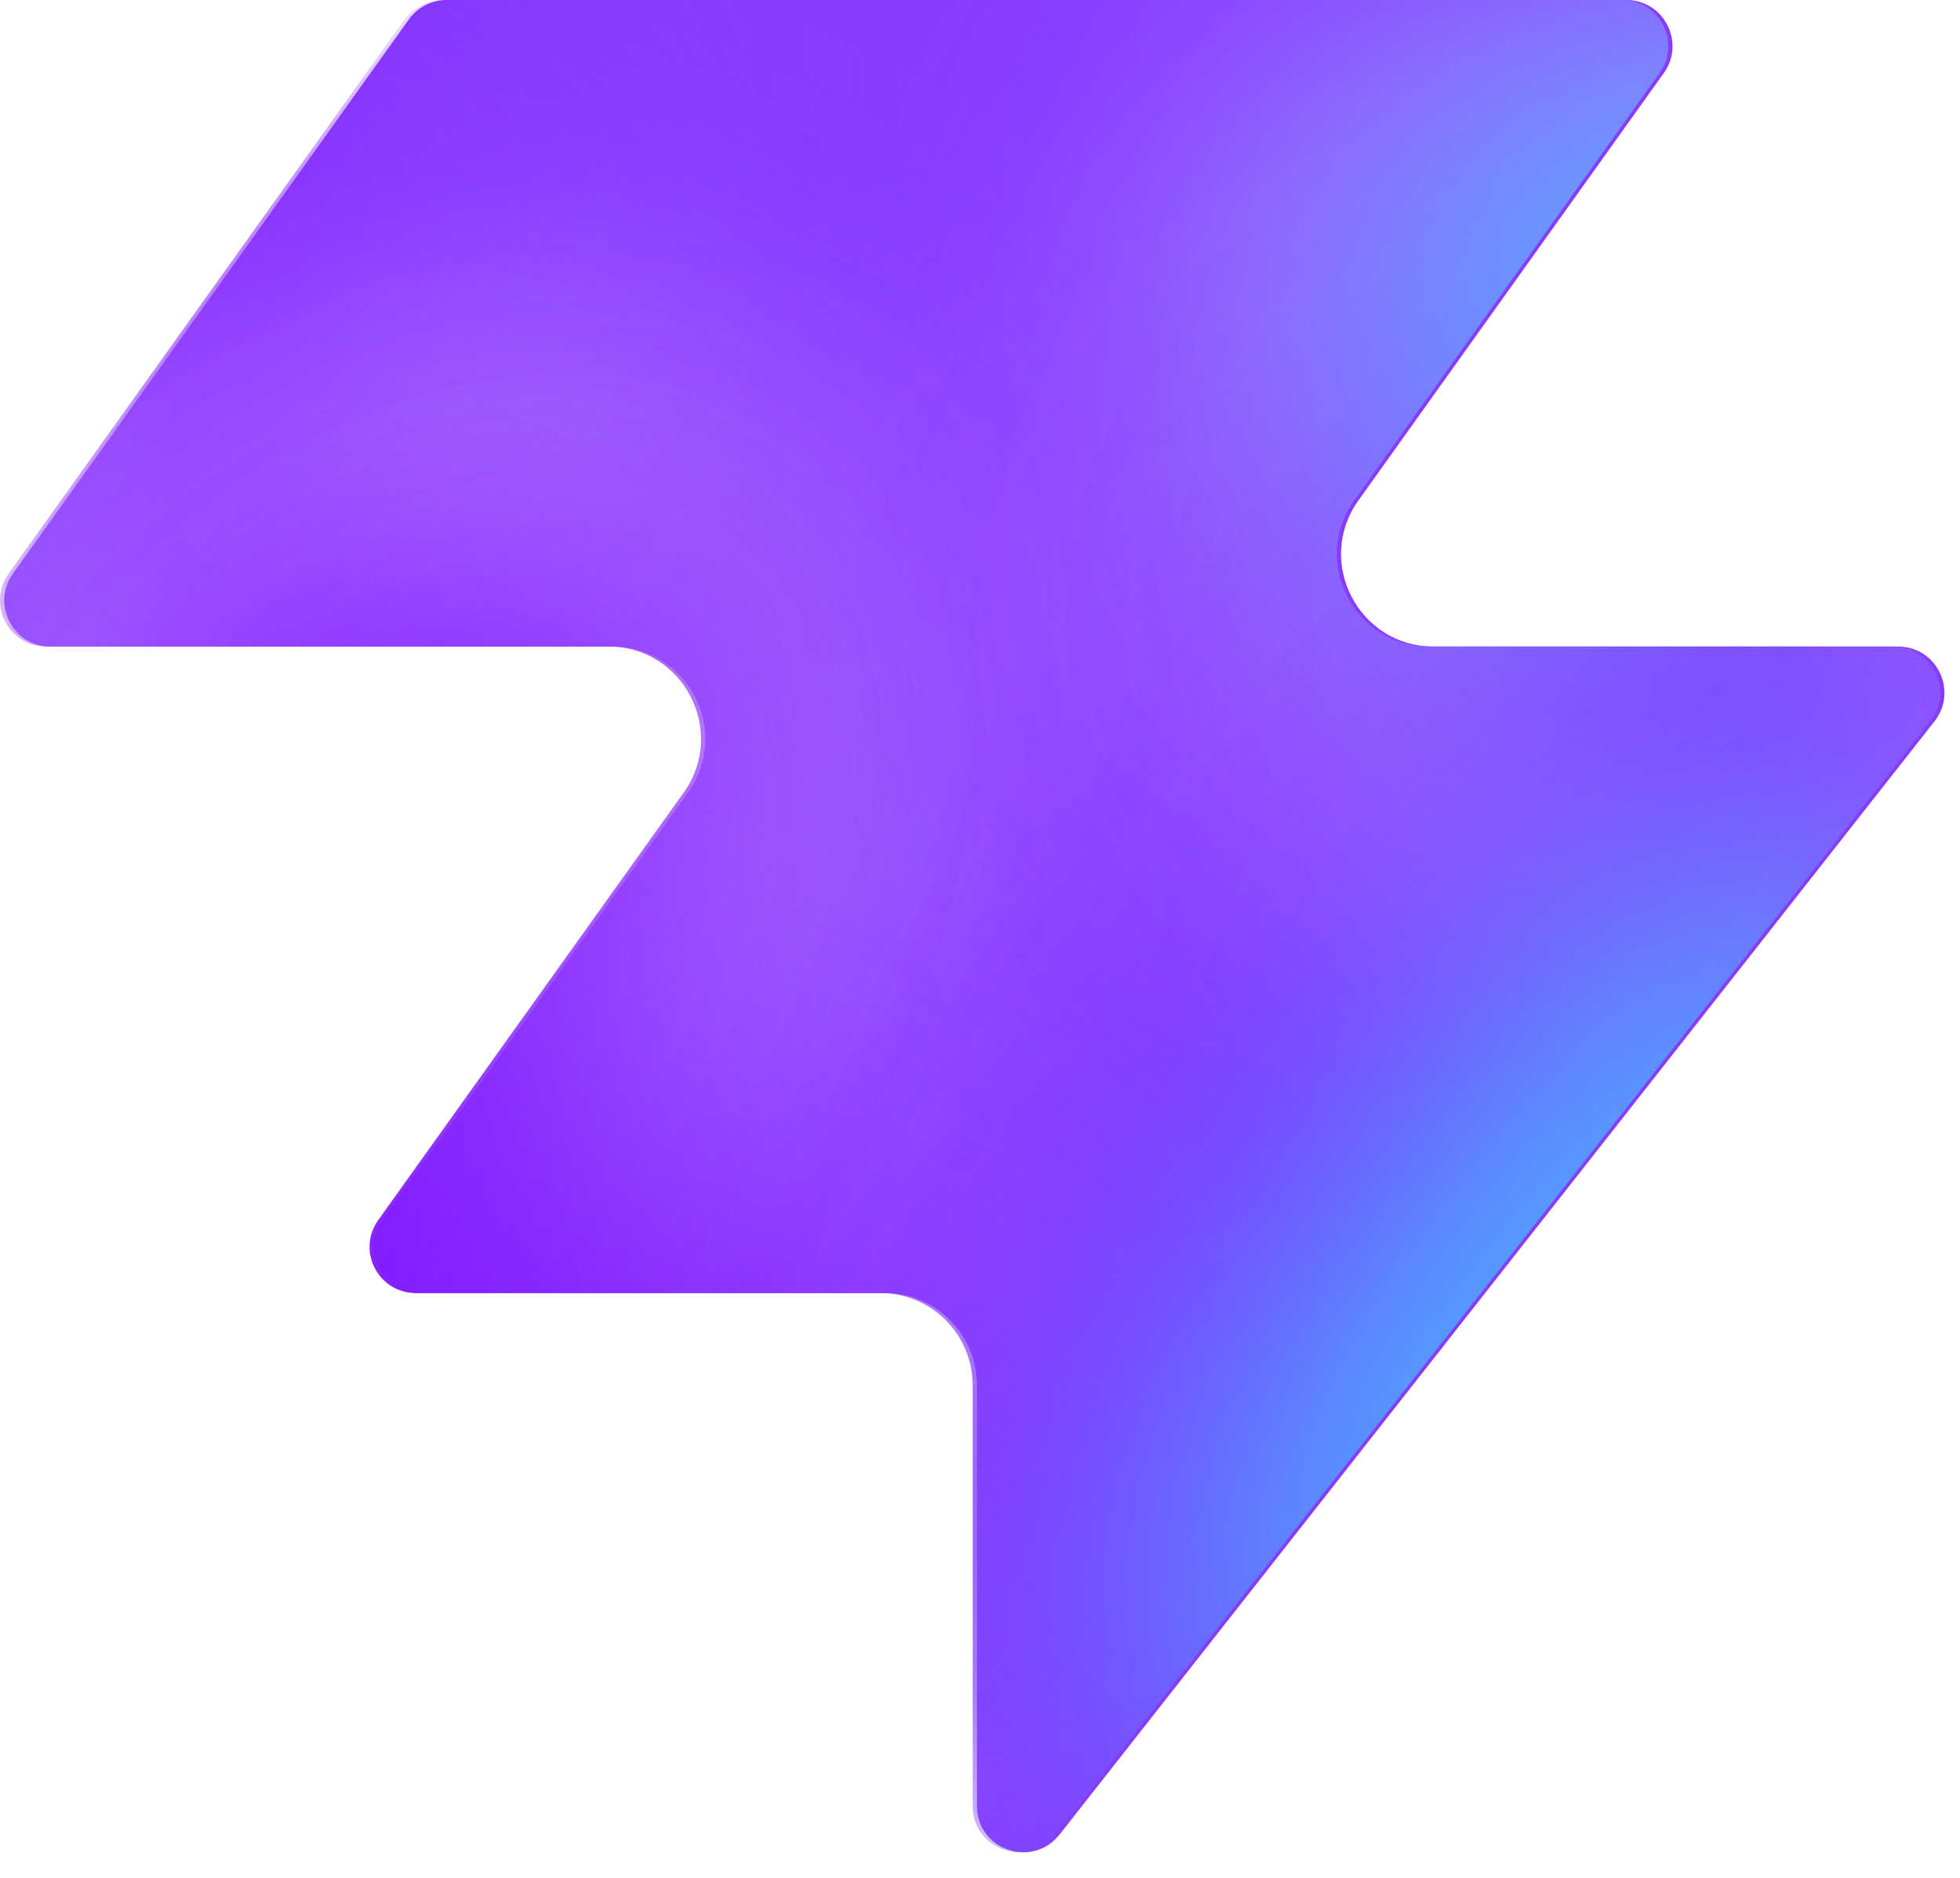
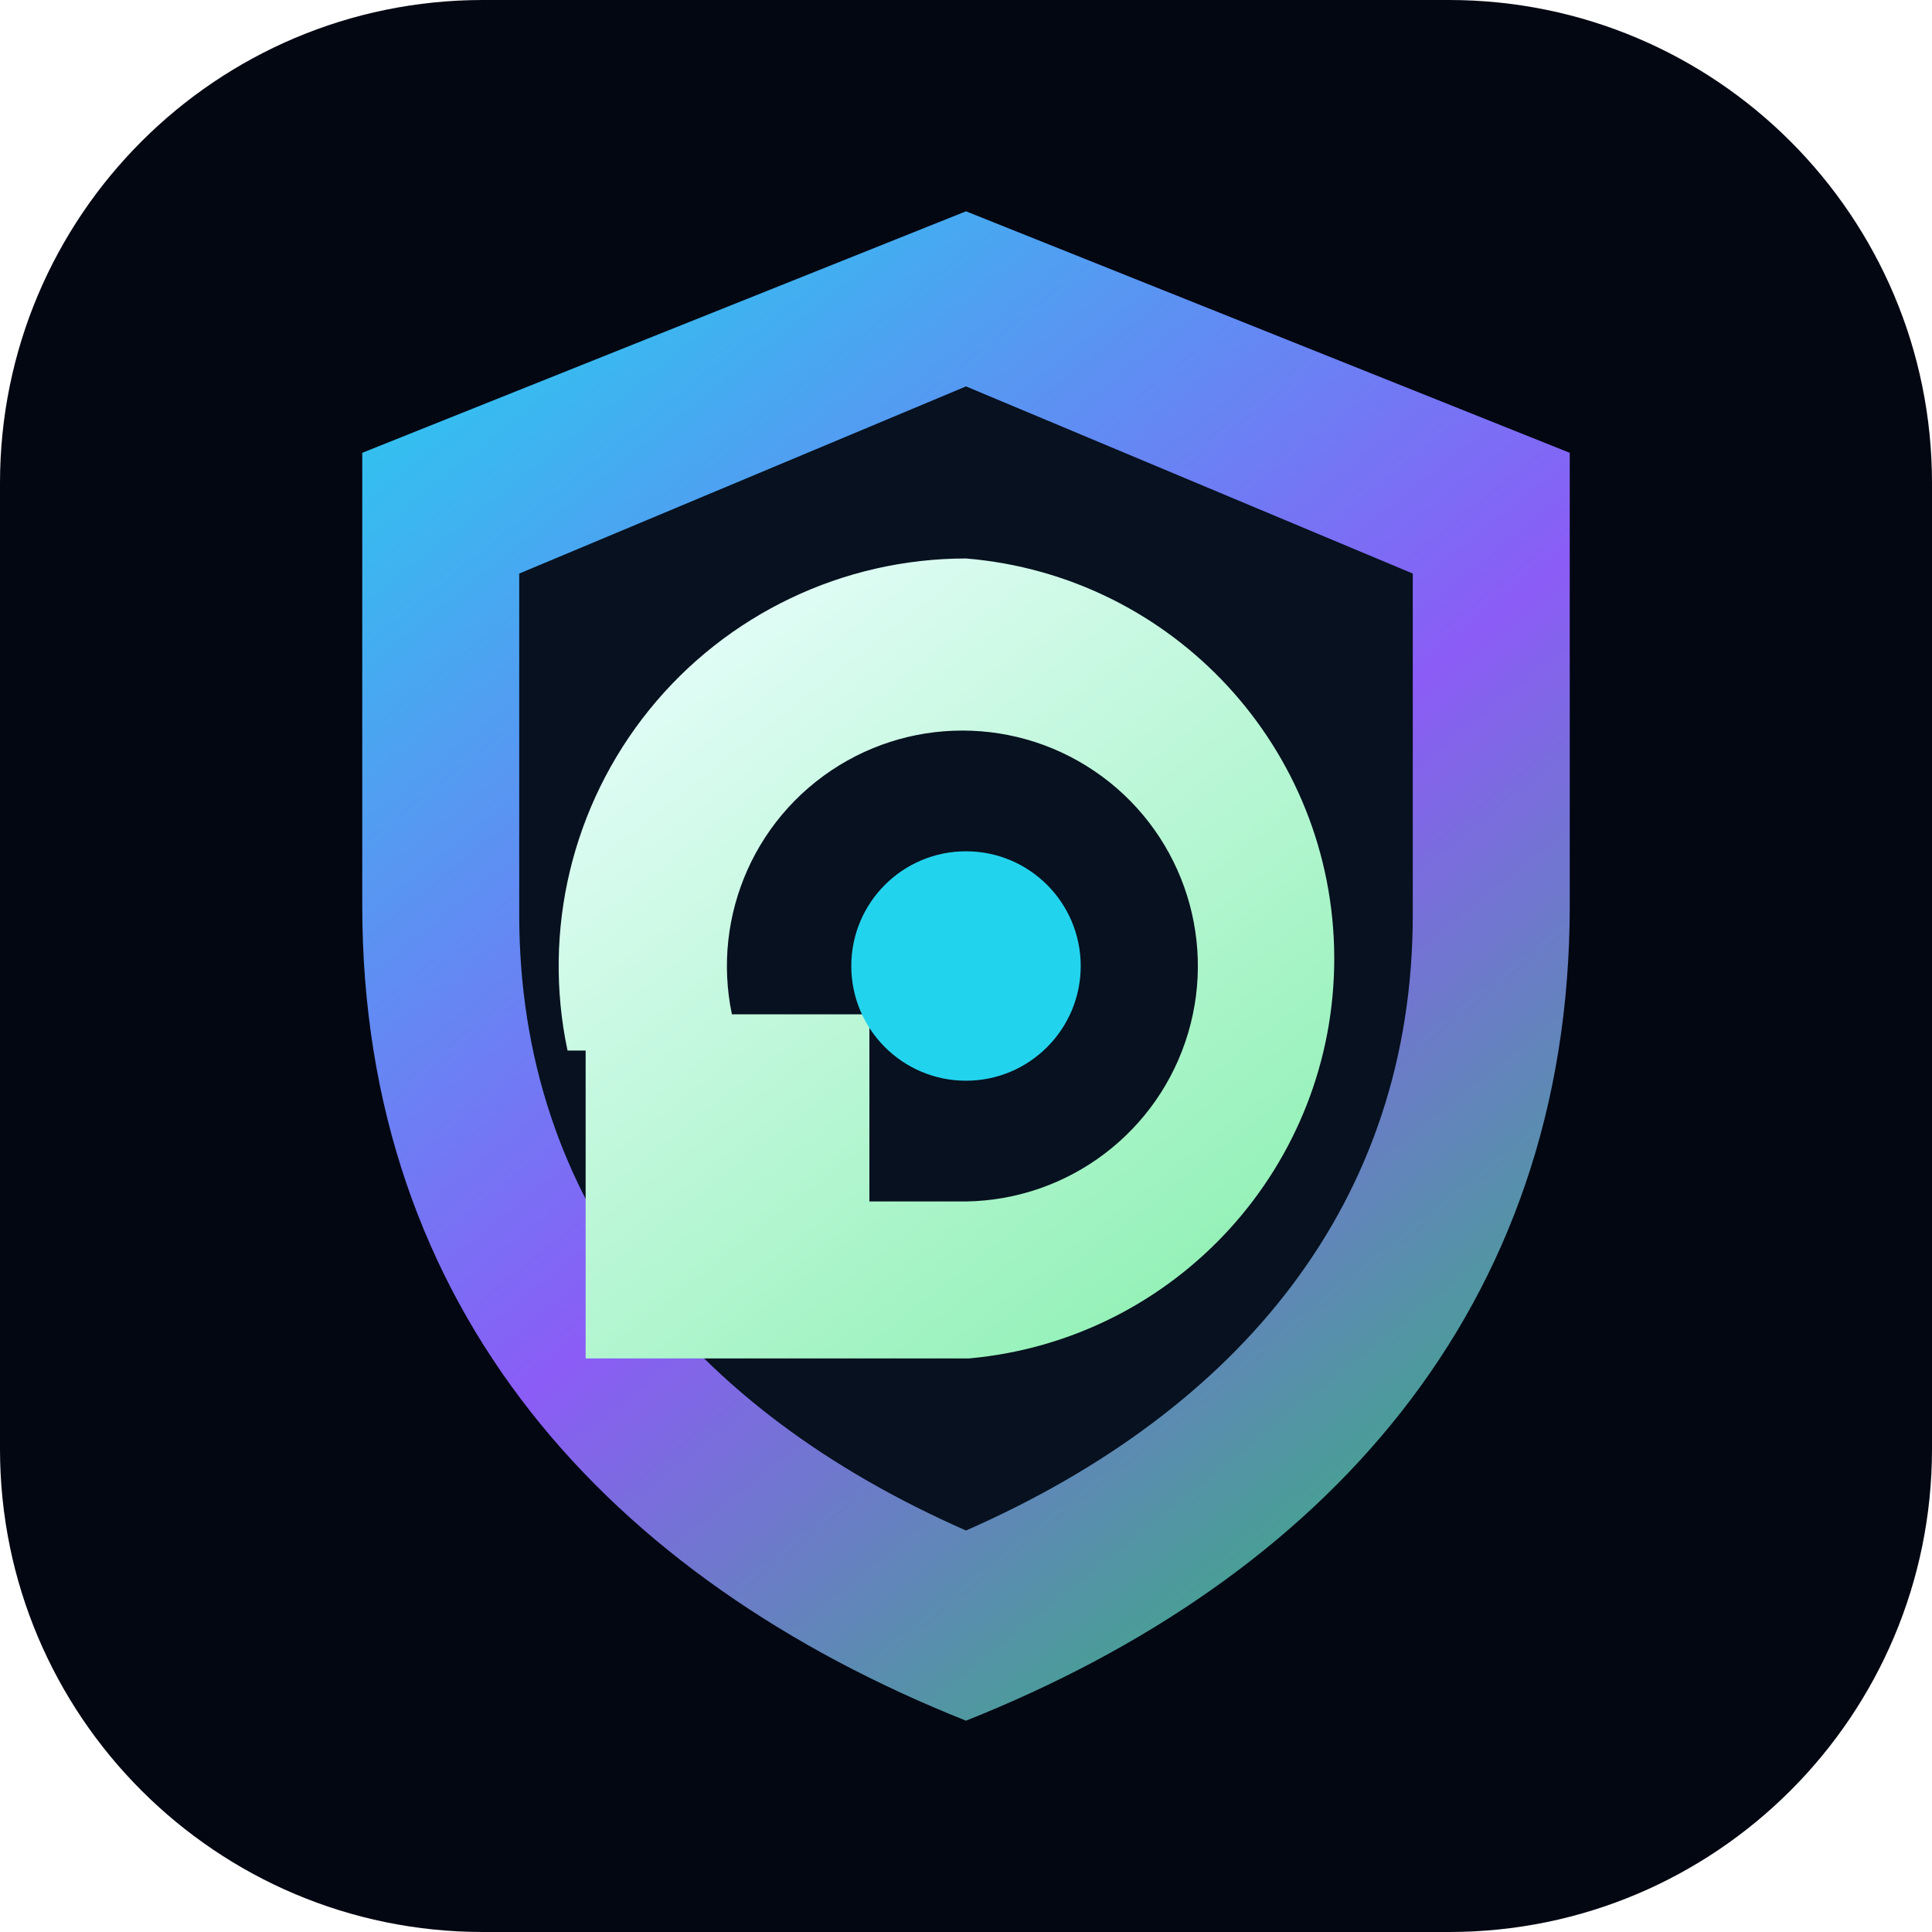
- <svg xmlns="http://www.w3.org/2000/svg" width="48" height="46" fill="none" viewBox="0 0 48 46">
-   <path fill="#863bff" d="M25.946 44.938c-.664.845-2.021.375-2.021-.698V33.937a2.26 2.26 0 0 0-2.262-2.262H10.287c-.92 0-1.456-1.04-.92-1.788l7.48-10.471c1.07-1.497 0-3.578-1.842-3.578H1.237c-.92 0-1.456-1.04-.92-1.788L10.013.474c.214-.297.556-.474.92-.474h28.894c.92 0 1.456 1.04.92 1.788l-7.48 10.471c-1.07 1.498 0 3.579 1.842 3.579h11.377c.943 0 1.473 1.088.89 1.83L25.947 44.94z" style="fill:#863bff;fill:color(display-p3 .525 .23 1);fill-opacity:1" />
-   <mask id="a" width="48" height="46" x="0" y="0" maskUnits="userSpaceOnUse" style="mask-type:alpha">
-     <path fill="#000" d="M25.842 44.938c-.664.844-2.021.375-2.021-.698V33.937a2.26 2.26 0 0 0-2.262-2.262H10.183c-.92 0-1.456-1.04-.92-1.788l7.48-10.471c1.07-1.498 0-3.579-1.842-3.579H1.133c-.92 0-1.456-1.04-.92-1.787L9.91.473c.214-.297.556-.474.92-.474h28.894c.92 0 1.456 1.04.92 1.788l-7.48 10.471c-1.07 1.498 0 3.578 1.842 3.578h11.377c.943 0 1.473 1.088.89 1.832L25.843 44.94z" style="fill:#000;fill-opacity:1" />
-   </mask>
-   <g mask="url(#a)">
-     <g filter="url(#b)">
-       <ellipse cx="5.508" cy="14.704" fill="#ede6ff" rx="5.508" ry="14.704" style="fill:#ede6ff;fill:color(display-p3 .927 .903 1);fill-opacity:1" transform="matrix(.00324 1 1 -.00324 -4.47 31.516)" />
-     </g>
-     <g filter="url(#c)">
-       <ellipse cx="10.399" cy="29.851" fill="#ede6ff" rx="10.399" ry="29.851" style="fill:#ede6ff;fill:color(display-p3 .927 .903 1);fill-opacity:1" transform="matrix(.00324 1 1 -.00324 -39.328 7.883)" />
-     </g>
-     <g filter="url(#d)">
-       <ellipse cx="5.508" cy="30.487" fill="#7e14ff" rx="5.508" ry="30.487" style="fill:#7e14ff;fill:color(display-p3 .492 .077 1);fill-opacity:1" transform="rotate(89.814 -25.913 -14.639)scale(1 -1)" />
-     </g>
-     <g filter="url(#e)">
-       <ellipse cx="5.508" cy="30.599" fill="#7e14ff" rx="5.508" ry="30.599" style="fill:#7e14ff;fill:color(display-p3 .492 .077 1);fill-opacity:1" transform="rotate(89.814 -32.644 -3.334)scale(1 -1)" />
-     </g>
-     <g filter="url(#f)">
-       <ellipse cx="5.508" cy="30.599" fill="#7e14ff" rx="5.508" ry="30.599" style="fill:#7e14ff;fill:color(display-p3 .492 .077 1);fill-opacity:1" transform="matrix(.00324 1 1 -.00324 -34.34 30.47)" />
-     </g>
-     <g filter="url(#g)">
-       <ellipse cx="14.072" cy="22.078" fill="#ede6ff" rx="14.072" ry="22.078" style="fill:#ede6ff;fill:color(display-p3 .927 .903 1);fill-opacity:1" transform="rotate(93.35 24.506 48.493)scale(-1 1)" />
-     </g>
-     <g filter="url(#h)">
-       <ellipse cx="3.47" cy="21.501" fill="#7e14ff" rx="3.47" ry="21.501" style="fill:#7e14ff;fill:color(display-p3 .492 .077 1);fill-opacity:1" transform="rotate(89.009 28.708 47.59)scale(-1 1)" />
-     </g>
-     <g filter="url(#i)">
-       <ellipse cx="3.47" cy="21.501" fill="#7e14ff" rx="3.47" ry="21.501" style="fill:#7e14ff;fill:color(display-p3 .492 .077 1);fill-opacity:1" transform="rotate(89.009 28.708 47.59)scale(-1 1)" />
-     </g>
-     <g filter="url(#j)">
-       <ellipse cx=".387" cy="8.972" fill="#7e14ff" rx="4.407" ry="29.108" style="fill:#7e14ff;fill:color(display-p3 .492 .077 1);fill-opacity:1" transform="rotate(39.51 .387 8.972)" />
-     </g>
-     <g filter="url(#k)">
-       <ellipse cx="47.523" cy="-6.092" fill="#7e14ff" rx="4.407" ry="29.108" style="fill:#7e14ff;fill:color(display-p3 .492 .077 1);fill-opacity:1" transform="rotate(37.892 47.523 -6.092)" />
-     </g>
-     <g filter="url(#l)">
-       <ellipse cx="41.412" cy="6.333" fill="#47bfff" rx="5.971" ry="9.665" style="fill:#47bfff;fill:color(display-p3 .28 .748 1);fill-opacity:1" transform="rotate(37.892 41.412 6.333)" />
-     </g>
-     <g filter="url(#m)">
-       <ellipse cx="-1.879" cy="38.332" fill="#7e14ff" rx="4.407" ry="29.108" style="fill:#7e14ff;fill:color(display-p3 .492 .077 1);fill-opacity:1" transform="rotate(37.892 -1.88 38.332)" />
-     </g>
-     <g filter="url(#n)">
-       <ellipse cx="-1.879" cy="38.332" fill="#7e14ff" rx="4.407" ry="29.108" style="fill:#7e14ff;fill:color(display-p3 .492 .077 1);fill-opacity:1" transform="rotate(37.892 -1.88 38.332)" />
-     </g>
-     <g filter="url(#o)">
-       <ellipse cx="35.651" cy="29.907" fill="#7e14ff" rx="4.407" ry="29.108" style="fill:#7e14ff;fill:color(display-p3 .492 .077 1);fill-opacity:1" transform="rotate(37.892 35.651 29.907)" />
-     </g>
-     <g filter="url(#p)">
-       <ellipse cx="38.418" cy="32.4" fill="#47bfff" rx="5.971" ry="15.297" style="fill:#47bfff;fill:color(display-p3 .28 .748 1);fill-opacity:1" transform="rotate(37.892 38.418 32.4)" />
-     </g>
-   </g>
+ <svg xmlns="http://www.w3.org/2000/svg" viewBox="0 0 64 64" role="img" aria-label="GovMind DAO Shield">
  <defs>
-     <filter id="b" width="60.045" height="41.654" x="-19.77" y="16.149" color-interpolation-filters="sRGB" filterUnits="userSpaceOnUse">
-       <feFlood flood-opacity="0" result="BackgroundImageFix" />
-       <feBlend in="SourceGraphic" in2="BackgroundImageFix" result="shape" />
-       <feGaussianBlur result="effect1_foregroundBlur_2002_17158" stdDeviation="7.659" />
-     </filter>
-     <filter id="c" width="90.34" height="51.437" x="-54.613" y="-7.533" color-interpolation-filters="sRGB" filterUnits="userSpaceOnUse">
-       <feFlood flood-opacity="0" result="BackgroundImageFix" />
-       <feBlend in="SourceGraphic" in2="BackgroundImageFix" result="shape" />
-       <feGaussianBlur result="effect1_foregroundBlur_2002_17158" stdDeviation="7.659" />
-     </filter>
-     <filter id="d" width="79.355" height="29.4" x="-49.64" y="2.03" color-interpolation-filters="sRGB" filterUnits="userSpaceOnUse">
-       <feFlood flood-opacity="0" result="BackgroundImageFix" />
-       <feBlend in="SourceGraphic" in2="BackgroundImageFix" result="shape" />
-       <feGaussianBlur result="effect1_foregroundBlur_2002_17158" stdDeviation="4.596" />
-     </filter>
-     <filter id="e" width="79.579" height="29.4" x="-45.045" y="20.029" color-interpolation-filters="sRGB" filterUnits="userSpaceOnUse">
-       <feFlood flood-opacity="0" result="BackgroundImageFix" />
-       <feBlend in="SourceGraphic" in2="BackgroundImageFix" result="shape" />
-       <feGaussianBlur result="effect1_foregroundBlur_2002_17158" stdDeviation="4.596" />
-     </filter>
-     <filter id="f" width="79.579" height="29.4" x="-43.513" y="21.178" color-interpolation-filters="sRGB" filterUnits="userSpaceOnUse">
-       <feFlood flood-opacity="0" result="BackgroundImageFix" />
-       <feBlend in="SourceGraphic" in2="BackgroundImageFix" result="shape" />
-       <feGaussianBlur result="effect1_foregroundBlur_2002_17158" stdDeviation="4.596" />
-     </filter>
-     <filter id="g" width="74.749" height="58.852" x="15.756" y="-17.901" color-interpolation-filters="sRGB" filterUnits="userSpaceOnUse">
-       <feFlood flood-opacity="0" result="BackgroundImageFix" />
-       <feBlend in="SourceGraphic" in2="BackgroundImageFix" result="shape" />
-       <feGaussianBlur result="effect1_foregroundBlur_2002_17158" stdDeviation="7.659" />
-     </filter>
-     <filter id="h" width="61.377" height="25.362" x="23.548" y="2.284" color-interpolation-filters="sRGB" filterUnits="userSpaceOnUse">
-       <feFlood flood-opacity="0" result="BackgroundImageFix" />
-       <feBlend in="SourceGraphic" in2="BackgroundImageFix" result="shape" />
-       <feGaussianBlur result="effect1_foregroundBlur_2002_17158" stdDeviation="4.596" />
-     </filter>
-     <filter id="i" width="61.377" height="25.362" x="23.548" y="2.284" color-interpolation-filters="sRGB" filterUnits="userSpaceOnUse">
-       <feFlood flood-opacity="0" result="BackgroundImageFix" />
-       <feBlend in="SourceGraphic" in2="BackgroundImageFix" result="shape" />
-       <feGaussianBlur result="effect1_foregroundBlur_2002_17158" stdDeviation="4.596" />
-     </filter>
-     <filter id="j" width="56.045" height="63.649" x="-27.636" y="-22.853" color-interpolation-filters="sRGB" filterUnits="userSpaceOnUse">
-       <feFlood flood-opacity="0" result="BackgroundImageFix" />
-       <feBlend in="SourceGraphic" in2="BackgroundImageFix" result="shape" />
-       <feGaussianBlur result="effect1_foregroundBlur_2002_17158" stdDeviation="4.596" />
-     </filter>
-     <filter id="k" width="54.814" height="64.646" x="20.116" y="-38.415" color-interpolation-filters="sRGB" filterUnits="userSpaceOnUse">
-       <feFlood flood-opacity="0" result="BackgroundImageFix" />
-       <feBlend in="SourceGraphic" in2="BackgroundImageFix" result="shape" />
-       <feGaussianBlur result="effect1_foregroundBlur_2002_17158" stdDeviation="4.596" />
-     </filter>
-     <filter id="l" width="33.541" height="35.313" x="24.641" y="-11.323" color-interpolation-filters="sRGB" filterUnits="userSpaceOnUse">
-       <feFlood flood-opacity="0" result="BackgroundImageFix" />
-       <feBlend in="SourceGraphic" in2="BackgroundImageFix" result="shape" />
-       <feGaussianBlur result="effect1_foregroundBlur_2002_17158" stdDeviation="4.596" />
-     </filter>
-     <filter id="m" width="54.814" height="64.646" x="-29.286" y="6.009" color-interpolation-filters="sRGB" filterUnits="userSpaceOnUse">
-       <feFlood flood-opacity="0" result="BackgroundImageFix" />
-       <feBlend in="SourceGraphic" in2="BackgroundImageFix" result="shape" />
-       <feGaussianBlur result="effect1_foregroundBlur_2002_17158" stdDeviation="4.596" />
-     </filter>
-     <filter id="n" width="54.814" height="64.646" x="-29.286" y="6.009" color-interpolation-filters="sRGB" filterUnits="userSpaceOnUse">
-       <feFlood flood-opacity="0" result="BackgroundImageFix" />
-       <feBlend in="SourceGraphic" in2="BackgroundImageFix" result="shape" />
-       <feGaussianBlur result="effect1_foregroundBlur_2002_17158" stdDeviation="4.596" />
-     </filter>
-     <filter id="o" width="54.814" height="64.646" x="8.244" y="-2.416" color-interpolation-filters="sRGB" filterUnits="userSpaceOnUse">
-       <feFlood flood-opacity="0" result="BackgroundImageFix" />
-       <feBlend in="SourceGraphic" in2="BackgroundImageFix" result="shape" />
-       <feGaussianBlur result="effect1_foregroundBlur_2002_17158" stdDeviation="4.596" />
-     </filter>
-     <filter id="p" width="39.409" height="43.623" x="18.713" y="10.588" color-interpolation-filters="sRGB" filterUnits="userSpaceOnUse">
-       <feFlood flood-opacity="0" result="BackgroundImageFix" />
-       <feBlend in="SourceGraphic" in2="BackgroundImageFix" result="shape" />
-       <feGaussianBlur result="effect1_foregroundBlur_2002_17158" stdDeviation="4.596" />
-     </filter>
+     <linearGradient id="shield" x1="12" x2="52" y1="8" y2="58" gradientUnits="userSpaceOnUse">
+       <stop stop-color="#22d3ee" />
+       <stop offset="0.52" stop-color="#8b5cf6" />
+       <stop offset="1" stop-color="#22c55e" />
+     </linearGradient>
+     <linearGradient id="core" x1="21" x2="43" y1="18" y2="46" gradientUnits="userSpaceOnUse">
+       <stop stop-color="#ecfeff" />
+       <stop offset="1" stop-color="#86efac" />
+     </linearGradient>
  </defs>
+   <rect width="64" height="64" rx="16" fill="#030712" />
+   <path fill="url(#shield)" d="M32 7 52 15v15c0 13.4-8.2 22.3-20 27-11.8-4.7-20-13.6-20-27V15l20-8Z" />
+   <path fill="#07111f" d="M32 12.8 46.8 19v11.3c0 9.5-5.7 16.4-14.8 20.4-9.1-4-14.8-10.9-14.8-20.4V19L32 12.8Z" />
+   <path fill="url(#core)" d="M32 18.5a13.5 13.5 0 0 0-13.2 16.3h5.8A7.8 7.8 0 1 1 32 39.8h-3.2v-6.2h-9.4V45h12.7A13.3 13.3 0 0 0 32 18.5Z" />
+   <circle cx="32" cy="32" r="3.8" fill="#22d3ee" />
</svg>
